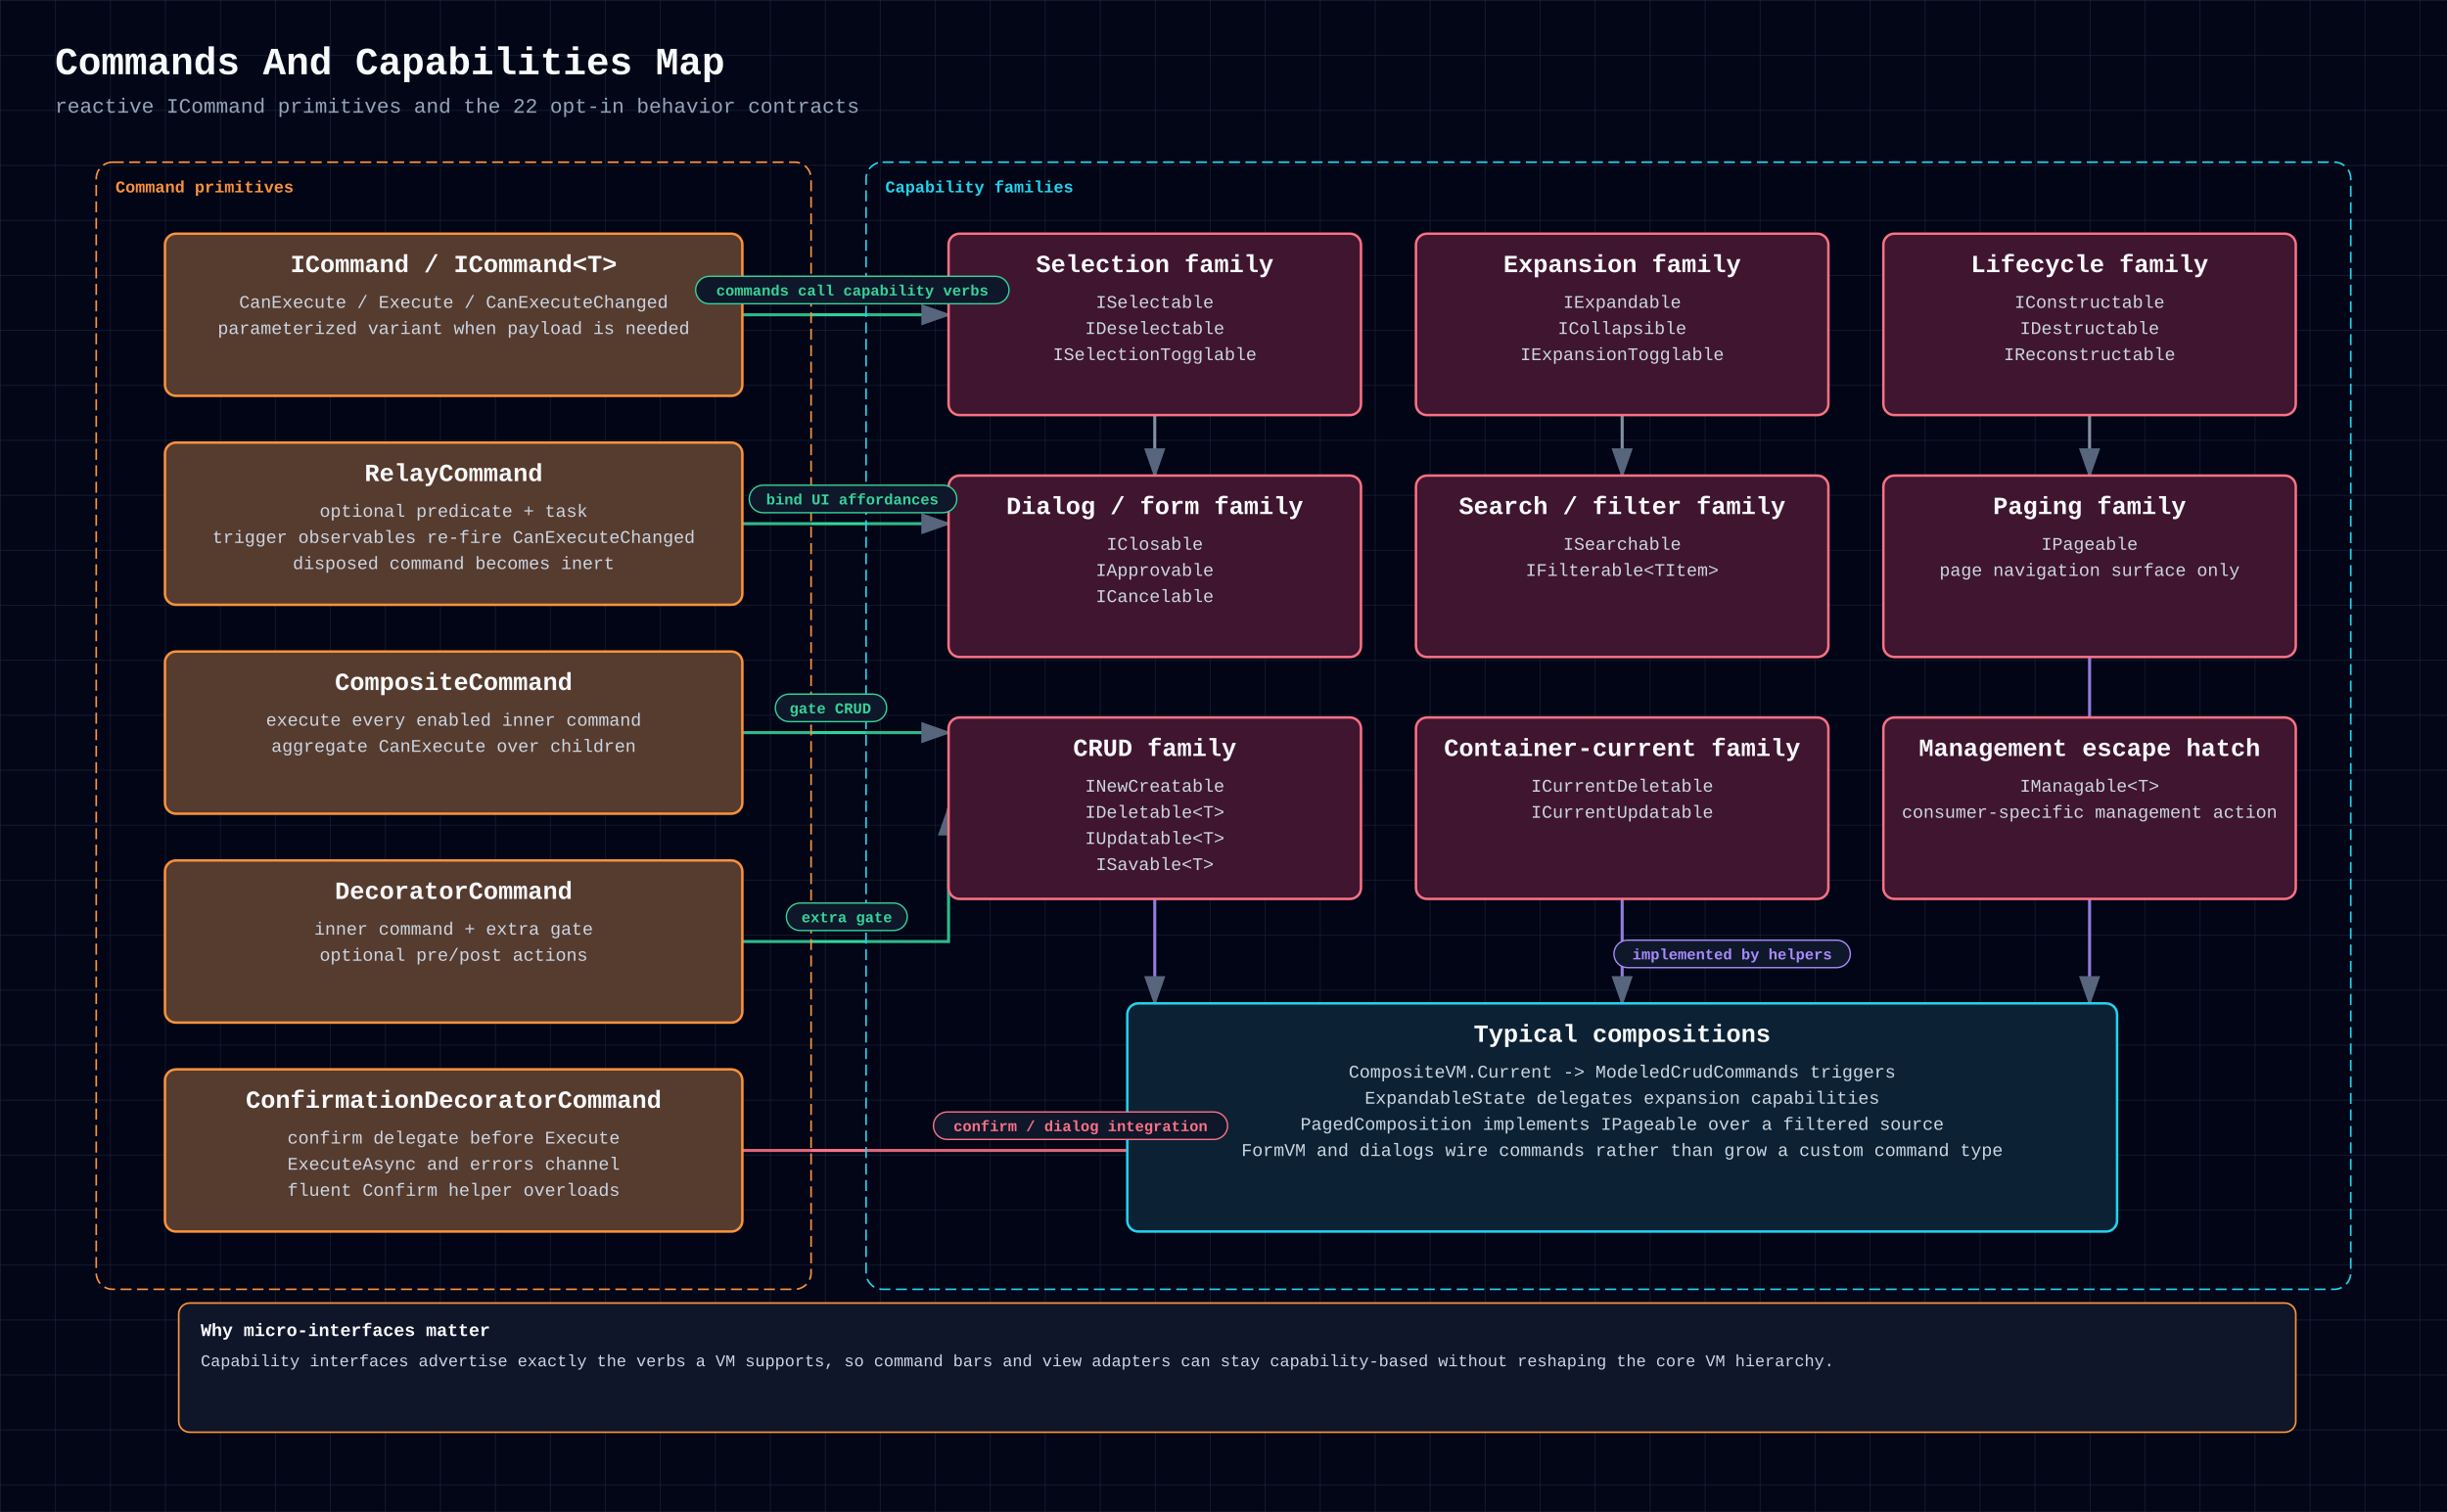
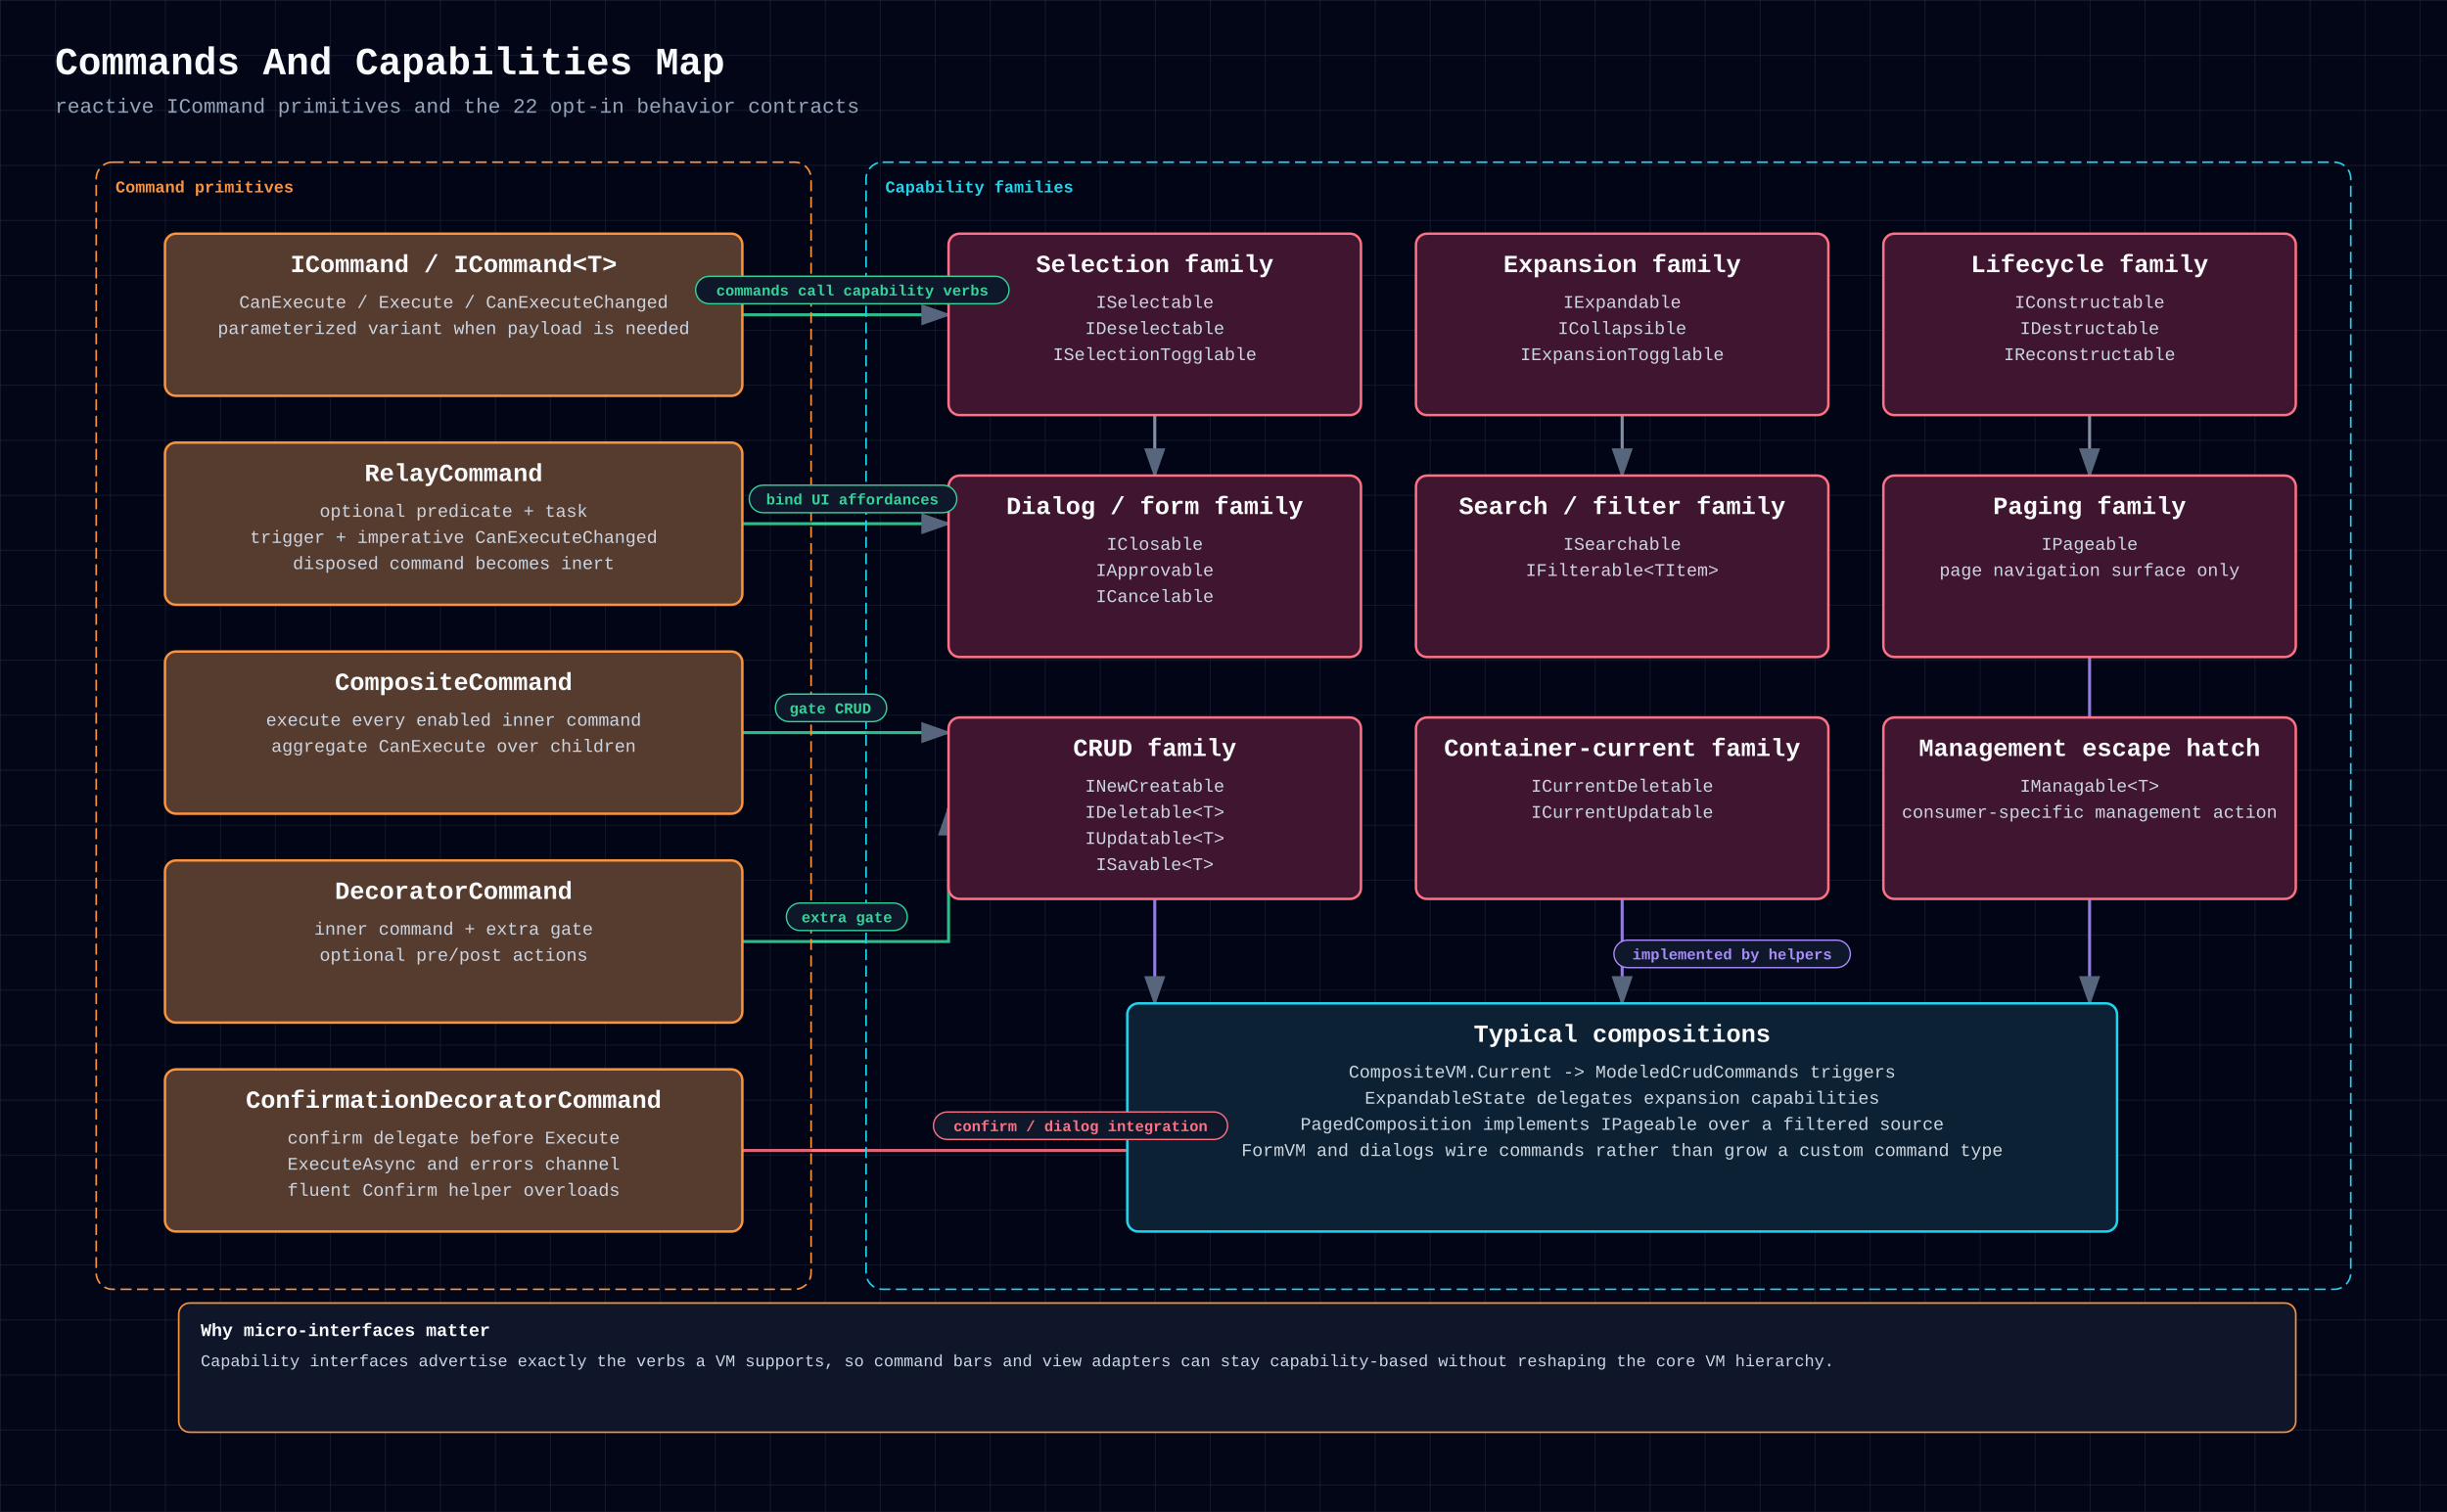
<svg xmlns="http://www.w3.org/2000/svg" width="1780" height="1100" viewBox="0 0 1780 1100" style="font-family: 'JetBrains Mono', ui-monospace, SFMono-Regular, Menlo, Monaco, Consolas, 'Liberation Mono', 'Courier New', monospace;">
  <defs>
    <style>
      text { font-family: 'JetBrains Mono', ui-monospace, SFMono-Regular, Menlo, Monaco, Consolas, 'Liberation Mono', 'Courier New', monospace; }
    </style>
    <pattern id="grid" width="40" height="40" patternUnits="userSpaceOnUse">
      <path d="M 40 0 L 0 0 0 40" fill="none" stroke="#1e293b" stroke-width="0.8" />
    </pattern>
    <marker id="arrowhead" markerWidth="10" markerHeight="7" refX="9" refY="3.5" orient="auto">
      <polygon points="0 0, 10 3.5, 0 7" fill="#64748b" />
    </marker>
  </defs>
  <rect width="100%" height="100%" fill="#020617" />
  <rect width="100%" height="100%" fill="url(#grid)" />
  <text x="40" y="54" fill="#f8fafc" font-size="28" font-weight="700" text-anchor="start">Commands And Capabilities Map</text>
  <text x="40" y="82" fill="#94a3b8" font-size="15" font-weight="400" text-anchor="start">reactive ICommand primitives and the 22 opt-in behavior contracts</text>
  <polyline points="540,229 690,229" fill="none" stroke="#34d399" stroke-width="2.2" marker-end="url(#arrowhead)" />
  <polyline points="540,381 690,381" fill="none" stroke="#34d399" stroke-width="2.2" marker-end="url(#arrowhead)" />
  <polyline points="540,533 690,533" fill="none" stroke="#34d399" stroke-width="2.2" marker-end="url(#arrowhead)" />
  <polyline points="540,685 690,685 690,588" fill="none" stroke="#34d399" stroke-width="2.2" marker-end="url(#arrowhead)" />
  <polyline points="540,837 1030,837" fill="none" stroke="#fb7185" stroke-width="2.2" marker-end="url(#arrowhead)" />
  <polyline points="1180,654 1180,730" fill="none" stroke="#a78bfa" stroke-width="2.2" marker-end="url(#arrowhead)" />
  <polyline points="1520,478 1520,730" fill="none" stroke="#a78bfa" stroke-width="2.2" marker-end="url(#arrowhead)" />
  <polyline points="840,654 840,730" fill="none" stroke="#a78bfa" stroke-width="2.2" marker-end="url(#arrowhead)" />
  <polyline points="1520,302 1520,346" fill="none" stroke="#94a3b8" stroke-width="2.2" marker-end="url(#arrowhead)" />
  <polyline points="1180,302 1180,346" fill="none" stroke="#94a3b8" stroke-width="2.2" marker-end="url(#arrowhead)" />
  <polyline points="840,302 840,346" fill="none" stroke="#94a3b8" stroke-width="2.2" marker-end="url(#arrowhead)" />
  <rect x="70" y="118" width="520" height="820" rx="12" fill="rgba(2, 6, 23, 0.12)" stroke="#fb923c" stroke-width="1.2" stroke-dasharray="8 4" />
  <text x="84" y="140" fill="#fb923c" font-size="12" font-weight="700" text-anchor="start">Command primitives</text>
  <rect x="630" y="118" width="1080" height="820" rx="12" fill="rgba(2, 6, 23, 0.12)" stroke="#22d3ee" stroke-width="1.2" stroke-dasharray="8 4" />
  <text x="644" y="140" fill="#22d3ee" font-size="12" font-weight="700" text-anchor="start">Capability families</text>
  <rect x="120" y="170" width="420" height="118" rx="8" fill="#0f172a" />
  <rect x="120" y="170" width="420" height="118" rx="8" fill="rgba(251, 146, 60, 0.3)" stroke="#fb923c" stroke-width="1.8" />
  <text x="330" y="198" fill="#f8fafc" font-size="18" font-weight="700" text-anchor="middle">ICommand / ICommand&lt;T&gt;</text>
  <text x="330" y="224" fill="#cbd5e1" font-size="13" font-weight="400" text-anchor="middle">CanExecute / Execute / CanExecuteChanged</text>
  <text x="330" y="243" fill="#cbd5e1" font-size="13" font-weight="400" text-anchor="middle">parameterized variant when payload is needed</text>
  <rect x="120" y="322" width="420" height="118" rx="8" fill="#0f172a" />
  <rect x="120" y="322" width="420" height="118" rx="8" fill="rgba(251, 146, 60, 0.3)" stroke="#fb923c" stroke-width="1.8" />
  <text x="330" y="350" fill="#f8fafc" font-size="18" font-weight="700" text-anchor="middle">RelayCommand</text>
  <text x="330" y="376" fill="#cbd5e1" font-size="13" font-weight="400" text-anchor="middle">optional predicate + task</text>
-   <text x="330" y="395" fill="#cbd5e1" font-size="13" font-weight="400" text-anchor="middle">trigger observables re-fire CanExecuteChanged</text>
+   <text x="330" y="395" fill="#cbd5e1" font-size="13" font-weight="400" text-anchor="middle">trigger + imperative CanExecuteChanged</text>
  <text x="330" y="414" fill="#cbd5e1" font-size="13" font-weight="400" text-anchor="middle">disposed command becomes inert</text>
  <rect x="120" y="474" width="420" height="118" rx="8" fill="#0f172a" />
  <rect x="120" y="474" width="420" height="118" rx="8" fill="rgba(251, 146, 60, 0.3)" stroke="#fb923c" stroke-width="1.8" />
  <text x="330" y="502" fill="#f8fafc" font-size="18" font-weight="700" text-anchor="middle">CompositeCommand</text>
  <text x="330" y="528" fill="#cbd5e1" font-size="13" font-weight="400" text-anchor="middle">execute every enabled inner command</text>
  <text x="330" y="547" fill="#cbd5e1" font-size="13" font-weight="400" text-anchor="middle">aggregate CanExecute over children</text>
  <rect x="120" y="626" width="420" height="118" rx="8" fill="#0f172a" />
  <rect x="120" y="626" width="420" height="118" rx="8" fill="rgba(251, 146, 60, 0.3)" stroke="#fb923c" stroke-width="1.8" />
  <text x="330" y="654" fill="#f8fafc" font-size="18" font-weight="700" text-anchor="middle">DecoratorCommand</text>
  <text x="330" y="680" fill="#cbd5e1" font-size="13" font-weight="400" text-anchor="middle">inner command + extra gate</text>
  <text x="330" y="699" fill="#cbd5e1" font-size="13" font-weight="400" text-anchor="middle">optional pre/post actions</text>
  <rect x="120" y="778" width="420" height="118" rx="8" fill="#0f172a" />
  <rect x="120" y="778" width="420" height="118" rx="8" fill="rgba(251, 146, 60, 0.3)" stroke="#fb923c" stroke-width="1.8" />
  <text x="330" y="806" fill="#f8fafc" font-size="18" font-weight="700" text-anchor="middle">ConfirmationDecoratorCommand</text>
  <text x="330" y="832" fill="#cbd5e1" font-size="13" font-weight="400" text-anchor="middle">confirm delegate before Execute</text>
  <text x="330" y="851" fill="#cbd5e1" font-size="13" font-weight="400" text-anchor="middle">ExecuteAsync and errors channel</text>
  <text x="330" y="870" fill="#cbd5e1" font-size="13" font-weight="400" text-anchor="middle">fluent Confirm helper overloads</text>
  <rect x="690" y="170" width="300" height="132" rx="8" fill="#0f172a" />
  <rect x="690" y="170" width="300" height="132" rx="8" fill="rgba(136, 19, 55, 0.4)" stroke="#fb7185" stroke-width="1.8" />
  <text x="840" y="198" fill="#f8fafc" font-size="18" font-weight="700" text-anchor="middle">Selection family</text>
  <text x="840" y="224" fill="#cbd5e1" font-size="13" font-weight="400" text-anchor="middle">ISelectable</text>
  <text x="840" y="243" fill="#cbd5e1" font-size="13" font-weight="400" text-anchor="middle">IDeselectable</text>
  <text x="840" y="262" fill="#cbd5e1" font-size="13" font-weight="400" text-anchor="middle">ISelectionTogglable</text>
  <rect x="1030" y="170" width="300" height="132" rx="8" fill="#0f172a" />
  <rect x="1030" y="170" width="300" height="132" rx="8" fill="rgba(136, 19, 55, 0.4)" stroke="#fb7185" stroke-width="1.8" />
  <text x="1180" y="198" fill="#f8fafc" font-size="18" font-weight="700" text-anchor="middle">Expansion family</text>
  <text x="1180" y="224" fill="#cbd5e1" font-size="13" font-weight="400" text-anchor="middle">IExpandable</text>
  <text x="1180" y="243" fill="#cbd5e1" font-size="13" font-weight="400" text-anchor="middle">ICollapsible</text>
  <text x="1180" y="262" fill="#cbd5e1" font-size="13" font-weight="400" text-anchor="middle">IExpansionTogglable</text>
  <rect x="1370" y="170" width="300" height="132" rx="8" fill="#0f172a" />
  <rect x="1370" y="170" width="300" height="132" rx="8" fill="rgba(136, 19, 55, 0.4)" stroke="#fb7185" stroke-width="1.8" />
  <text x="1520" y="198" fill="#f8fafc" font-size="18" font-weight="700" text-anchor="middle">Lifecycle family</text>
  <text x="1520" y="224" fill="#cbd5e1" font-size="13" font-weight="400" text-anchor="middle">IConstructable</text>
  <text x="1520" y="243" fill="#cbd5e1" font-size="13" font-weight="400" text-anchor="middle">IDestructable</text>
  <text x="1520" y="262" fill="#cbd5e1" font-size="13" font-weight="400" text-anchor="middle">IReconstructable</text>
  <rect x="690" y="346" width="300" height="132" rx="8" fill="#0f172a" />
  <rect x="690" y="346" width="300" height="132" rx="8" fill="rgba(136, 19, 55, 0.4)" stroke="#fb7185" stroke-width="1.8" />
  <text x="840" y="374" fill="#f8fafc" font-size="18" font-weight="700" text-anchor="middle">Dialog / form family</text>
  <text x="840" y="400" fill="#cbd5e1" font-size="13" font-weight="400" text-anchor="middle">IClosable</text>
  <text x="840" y="419" fill="#cbd5e1" font-size="13" font-weight="400" text-anchor="middle">IApprovable</text>
  <text x="840" y="438" fill="#cbd5e1" font-size="13" font-weight="400" text-anchor="middle">ICancelable</text>
  <rect x="1030" y="346" width="300" height="132" rx="8" fill="#0f172a" />
  <rect x="1030" y="346" width="300" height="132" rx="8" fill="rgba(136, 19, 55, 0.4)" stroke="#fb7185" stroke-width="1.8" />
  <text x="1180" y="374" fill="#f8fafc" font-size="18" font-weight="700" text-anchor="middle">Search / filter family</text>
  <text x="1180" y="400" fill="#cbd5e1" font-size="13" font-weight="400" text-anchor="middle">ISearchable</text>
  <text x="1180" y="419" fill="#cbd5e1" font-size="13" font-weight="400" text-anchor="middle">IFilterable&lt;TItem&gt;</text>
  <rect x="1370" y="346" width="300" height="132" rx="8" fill="#0f172a" />
  <rect x="1370" y="346" width="300" height="132" rx="8" fill="rgba(136, 19, 55, 0.4)" stroke="#fb7185" stroke-width="1.8" />
  <text x="1520" y="374" fill="#f8fafc" font-size="18" font-weight="700" text-anchor="middle">Paging family</text>
  <text x="1520" y="400" fill="#cbd5e1" font-size="13" font-weight="400" text-anchor="middle">IPageable</text>
  <text x="1520" y="419" fill="#cbd5e1" font-size="13" font-weight="400" text-anchor="middle">page navigation surface only</text>
  <rect x="690" y="522" width="300" height="132" rx="8" fill="#0f172a" />
  <rect x="690" y="522" width="300" height="132" rx="8" fill="rgba(136, 19, 55, 0.4)" stroke="#fb7185" stroke-width="1.8" />
  <text x="840" y="550" fill="#f8fafc" font-size="18" font-weight="700" text-anchor="middle">CRUD family</text>
  <text x="840" y="576" fill="#cbd5e1" font-size="13" font-weight="400" text-anchor="middle">INewCreatable</text>
  <text x="840" y="595" fill="#cbd5e1" font-size="13" font-weight="400" text-anchor="middle">IDeletable&lt;T&gt;</text>
  <text x="840" y="614" fill="#cbd5e1" font-size="13" font-weight="400" text-anchor="middle">IUpdatable&lt;T&gt;</text>
  <text x="840" y="633" fill="#cbd5e1" font-size="13" font-weight="400" text-anchor="middle">ISavable&lt;T&gt;</text>
  <rect x="1030" y="522" width="300" height="132" rx="8" fill="#0f172a" />
  <rect x="1030" y="522" width="300" height="132" rx="8" fill="rgba(136, 19, 55, 0.4)" stroke="#fb7185" stroke-width="1.8" />
  <text x="1180" y="550" fill="#f8fafc" font-size="18" font-weight="700" text-anchor="middle">Container-current family</text>
  <text x="1180" y="576" fill="#cbd5e1" font-size="13" font-weight="400" text-anchor="middle">ICurrentDeletable</text>
  <text x="1180" y="595" fill="#cbd5e1" font-size="13" font-weight="400" text-anchor="middle">ICurrentUpdatable</text>
  <rect x="1370" y="522" width="300" height="132" rx="8" fill="#0f172a" />
  <rect x="1370" y="522" width="300" height="132" rx="8" fill="rgba(136, 19, 55, 0.4)" stroke="#fb7185" stroke-width="1.8" />
  <text x="1520" y="550" fill="#f8fafc" font-size="18" font-weight="700" text-anchor="middle">Management escape hatch</text>
  <text x="1520" y="576" fill="#cbd5e1" font-size="13" font-weight="400" text-anchor="middle">IManagable&lt;T&gt;</text>
  <text x="1520" y="595" fill="#cbd5e1" font-size="13" font-weight="400" text-anchor="middle">consumer-specific management action</text>
  <rect x="820" y="730" width="720" height="166" rx="8" fill="#0f172a" />
  <rect x="820" y="730" width="720" height="166" rx="8" fill="rgba(8, 51, 68, 0.4)" stroke="#22d3ee" stroke-width="1.8" />
  <text x="1180" y="758" fill="#f8fafc" font-size="18" font-weight="700" text-anchor="middle">Typical compositions</text>
  <text x="1180" y="784" fill="#cbd5e1" font-size="13" font-weight="400" text-anchor="middle">CompositeVM.Current -&gt; ModeledCrudCommands triggers</text>
  <text x="1180" y="803" fill="#cbd5e1" font-size="13" font-weight="400" text-anchor="middle">ExpandableState delegates expansion capabilities</text>
  <text x="1180" y="822" fill="#cbd5e1" font-size="13" font-weight="400" text-anchor="middle">PagedComposition implements IPageable over a filtered source</text>
  <text x="1180" y="841" fill="#cbd5e1" font-size="13" font-weight="400" text-anchor="middle">FormVM and dialogs wire commands rather than grow a custom command type</text>
  <rect x="130" y="948" width="1540" height="94" rx="8" fill="#0f172a" />
  <rect x="130" y="948" width="1540" height="94" rx="8" fill="rgba(15, 23, 42, 0.94)" stroke="#fb923c" stroke-width="1.2" />
  <text x="146" y="972" fill="#f8fafc" font-size="13" font-weight="700" text-anchor="start">Why micro-interfaces matter</text>
  <text x="146" y="994" fill="#cbd5e1" font-size="12" font-weight="400" text-anchor="start">Capability interfaces advertise exactly the verbs a VM supports, so command bars and view adapters can stay capability-based without reshaping the core VM hierarchy.</text>
  <rect x="506" y="201" width="228" height="20" rx="10" fill="#0f172a" stroke="#34d399" stroke-width="1" />
  <text x="620" y="215" fill="#34d399" font-size="11" font-weight="700" text-anchor="middle">commands call capability verbs</text>
  <rect x="545" y="353" width="151" height="20" rx="10" fill="#0f172a" stroke="#34d399" stroke-width="1" />
  <text x="620" y="367" fill="#34d399" font-size="11" font-weight="700" text-anchor="middle">bind UI affordances</text>
  <rect x="564" y="505" width="81" height="20" rx="10" fill="#0f172a" stroke="#34d399" stroke-width="1" />
  <text x="604" y="519" fill="#34d399" font-size="11" font-weight="700" text-anchor="middle">gate CRUD</text>
  <rect x="572" y="657" width="88" height="20" rx="10" fill="#0f172a" stroke="#34d399" stroke-width="1" />
  <text x="616" y="671" fill="#34d399" font-size="11" font-weight="700" text-anchor="middle">extra gate</text>
  <rect x="679" y="809" width="214" height="20" rx="10" fill="#0f172a" stroke="#fb7185" stroke-width="1" />
  <text x="786" y="823" fill="#fb7185" font-size="11" font-weight="700" text-anchor="middle">confirm / dialog integration</text>
  <rect x="1174" y="684" width="172" height="20" rx="10" fill="#0f172a" stroke="#a78bfa" stroke-width="1" />
  <text x="1260" y="698" fill="#a78bfa" font-size="11" font-weight="700" text-anchor="middle">implemented by helpers</text>
</svg>
